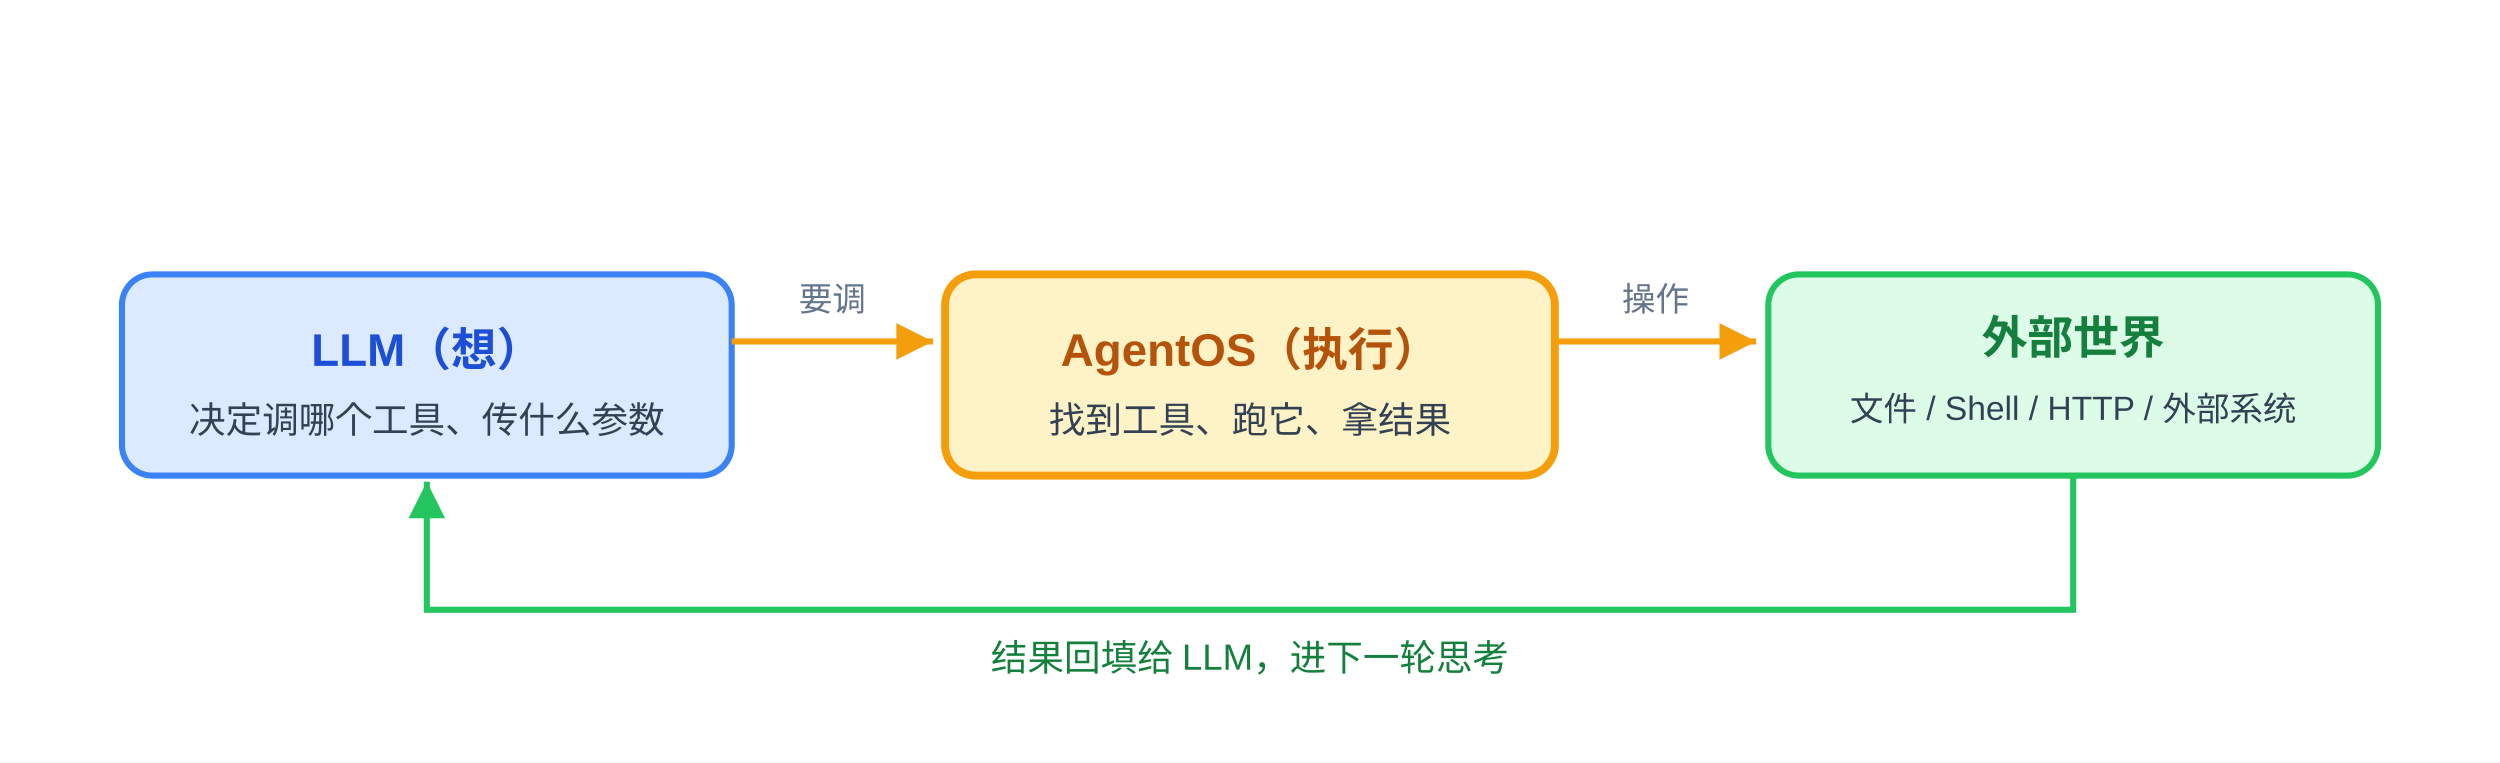
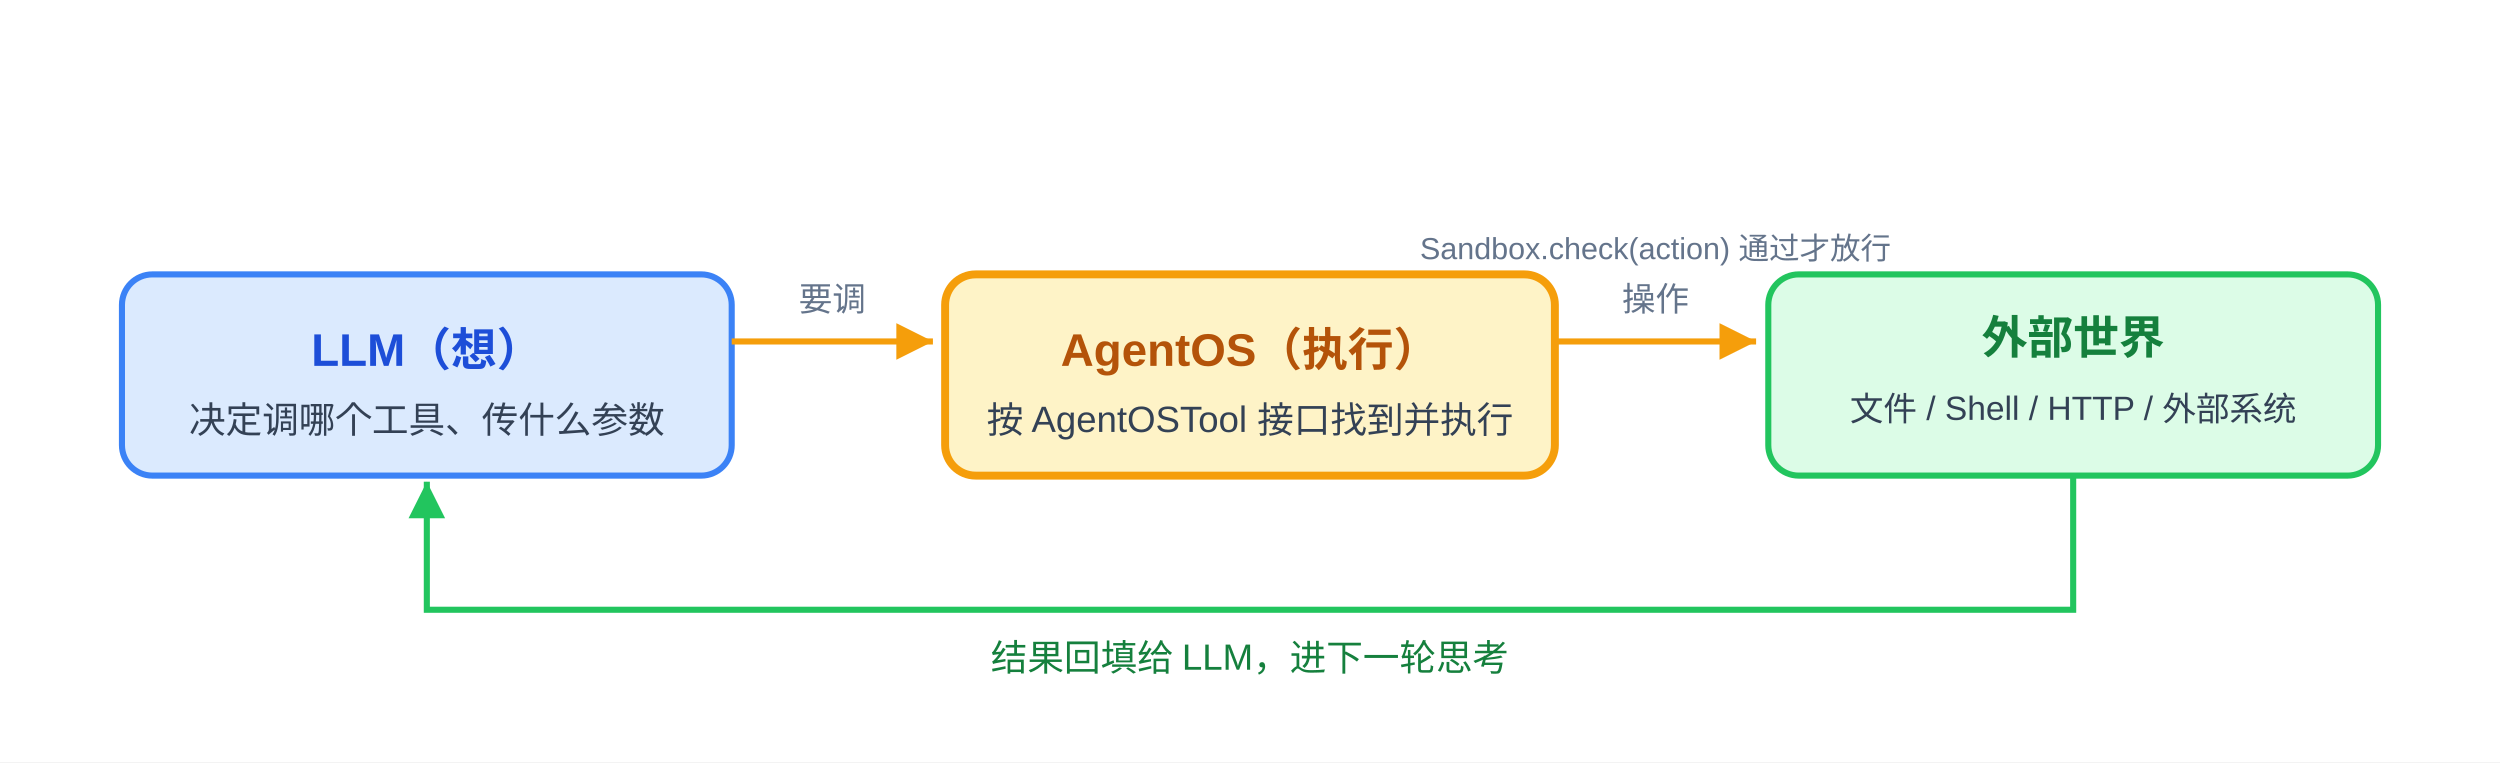
<svg xmlns="http://www.w3.org/2000/svg" viewBox="0 0 820 250" font-family="Arial, sans-serif">
  <rect width="820" height="250" fill="#ffffff" />
  <defs>
    <marker id="ttam1" markerWidth="10" markerHeight="10" refX="6" refY="3" orient="auto">
      <path d="M0,0 L6,3 L0,6 Z" fill="#f59e0b" />
    </marker>
    <marker id="ttgr1" markerWidth="10" markerHeight="10" refX="6" refY="3" orient="auto">
      <path d="M0,0 L6,3 L0,6 Z" fill="#22c55e" />
    </marker>
  </defs>
  <rect x="40" y="90" width="200" height="66" rx="10" fill="#dbeafe" stroke="#3b82f6" stroke-width="2" />
  <text x="140" y="120" fill="#1d4ed8" font-size="15" font-weight="bold" text-anchor="middle">LLM（想）</text>
  <text x="140" y="142" fill="#334155" font-size="12" text-anchor="middle">决定调哪个工具、传什么参数</text>
  <rect x="310" y="90" width="200" height="66" rx="10" fill="#fef3c7" stroke="#f59e0b" stroke-width="2.6" />
  <text x="410" y="120" fill="#b45309" font-size="15" font-weight="bold" text-anchor="middle">AgentOS（执行）</text>
-   <text x="410" y="142" fill="#334155" font-size="12" text-anchor="middle">找到工具、跑它、拿结果</text>
+   <text x="410" y="142" fill="#334155" font-size="12" text-anchor="middle">按 AgentOSTool 接口找到并执行</text>
  <rect x="580" y="90" width="200" height="66" rx="10" fill="#dcfce7" stroke="#22c55e" stroke-width="2" />
  <text x="680" y="116" fill="#15803d" font-size="15" font-weight="bold" text-anchor="middle">外部世界</text>
  <text x="680" y="138" fill="#334155" font-size="11" text-anchor="middle">文件 / Shell / HTTP / 外部系统</text>
  <line x1="240" y1="112" x2="306" y2="112" stroke="#f59e0b" stroke-width="2" marker-end="url(#ttam1)" />
  <text x="273" y="102" fill="#64748b" font-size="11" text-anchor="middle">要调</text>
  <line x1="510" y1="112" x2="576" y2="112" stroke="#f59e0b" stroke-width="2" marker-end="url(#ttam1)" />
  <text x="543" y="102" fill="#64748b" font-size="11" text-anchor="middle">操作</text>
+   <text x="543" y="85" fill="#64748b" font-size="10" text-anchor="middle">Sandbox.check(action) 通过才放行</text>
  <path d="M680,156 L680,200 L140,200 L140,158" fill="none" stroke="#22c55e" stroke-width="2" marker-end="url(#ttgr1)" />
  <text x="410" y="220" fill="#15803d" font-size="12" text-anchor="middle">结果回填给 LLM，进下一轮思考</text>
</svg>
